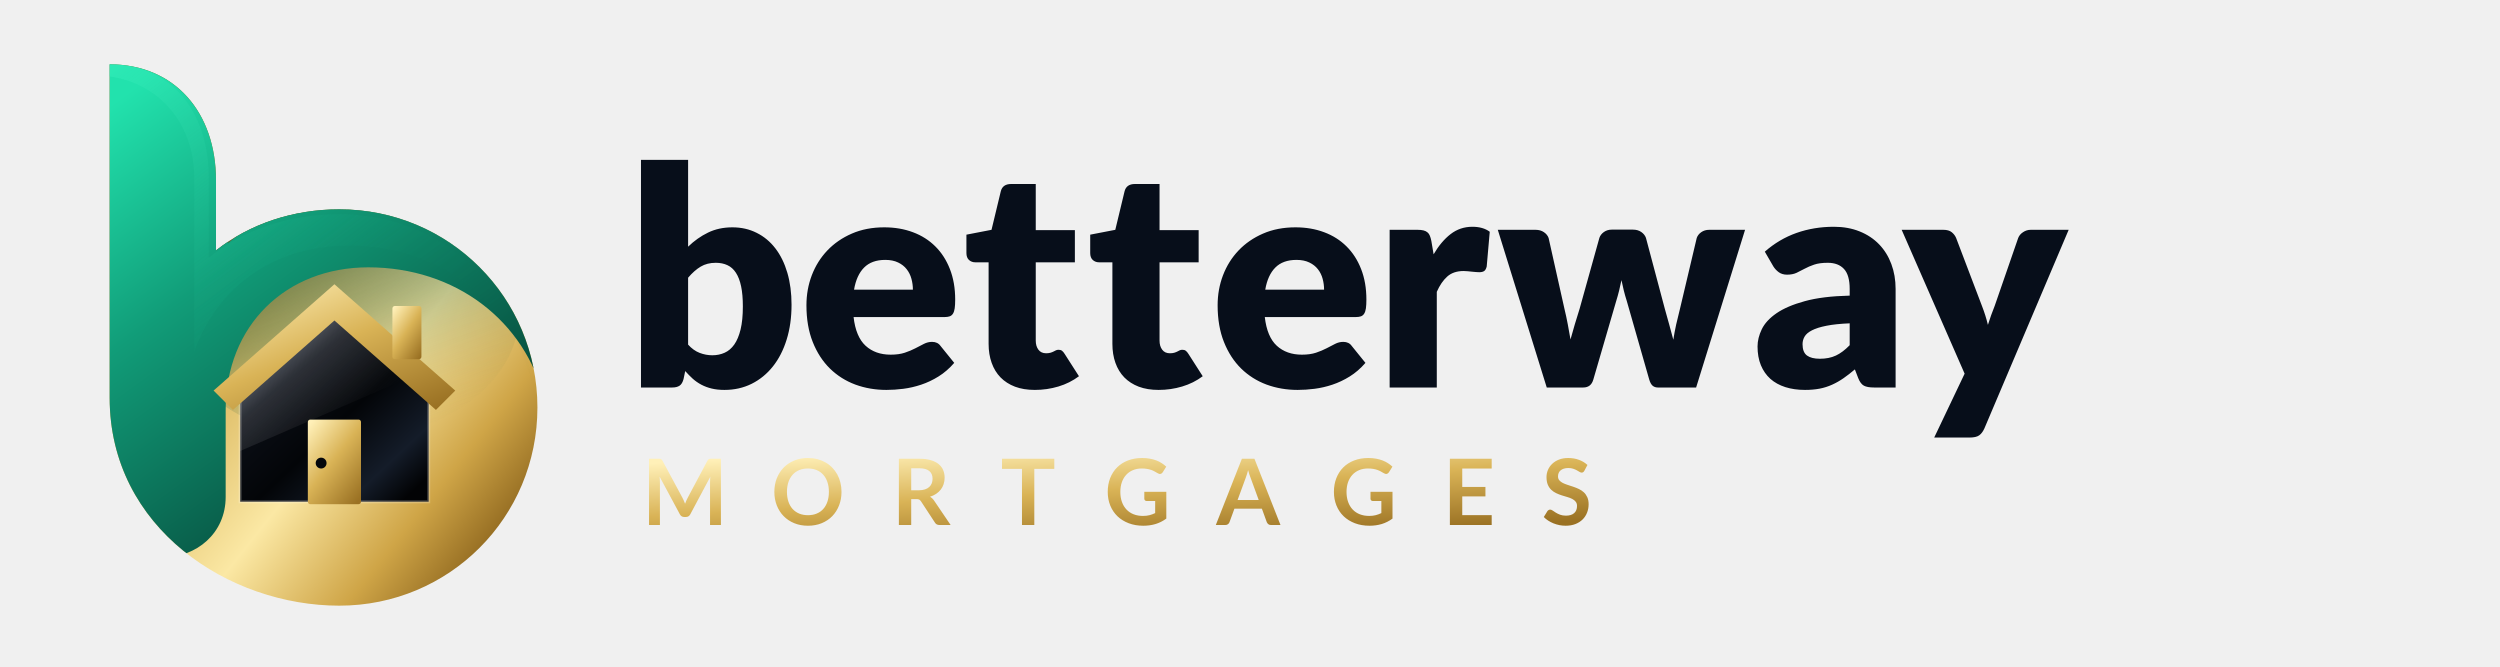
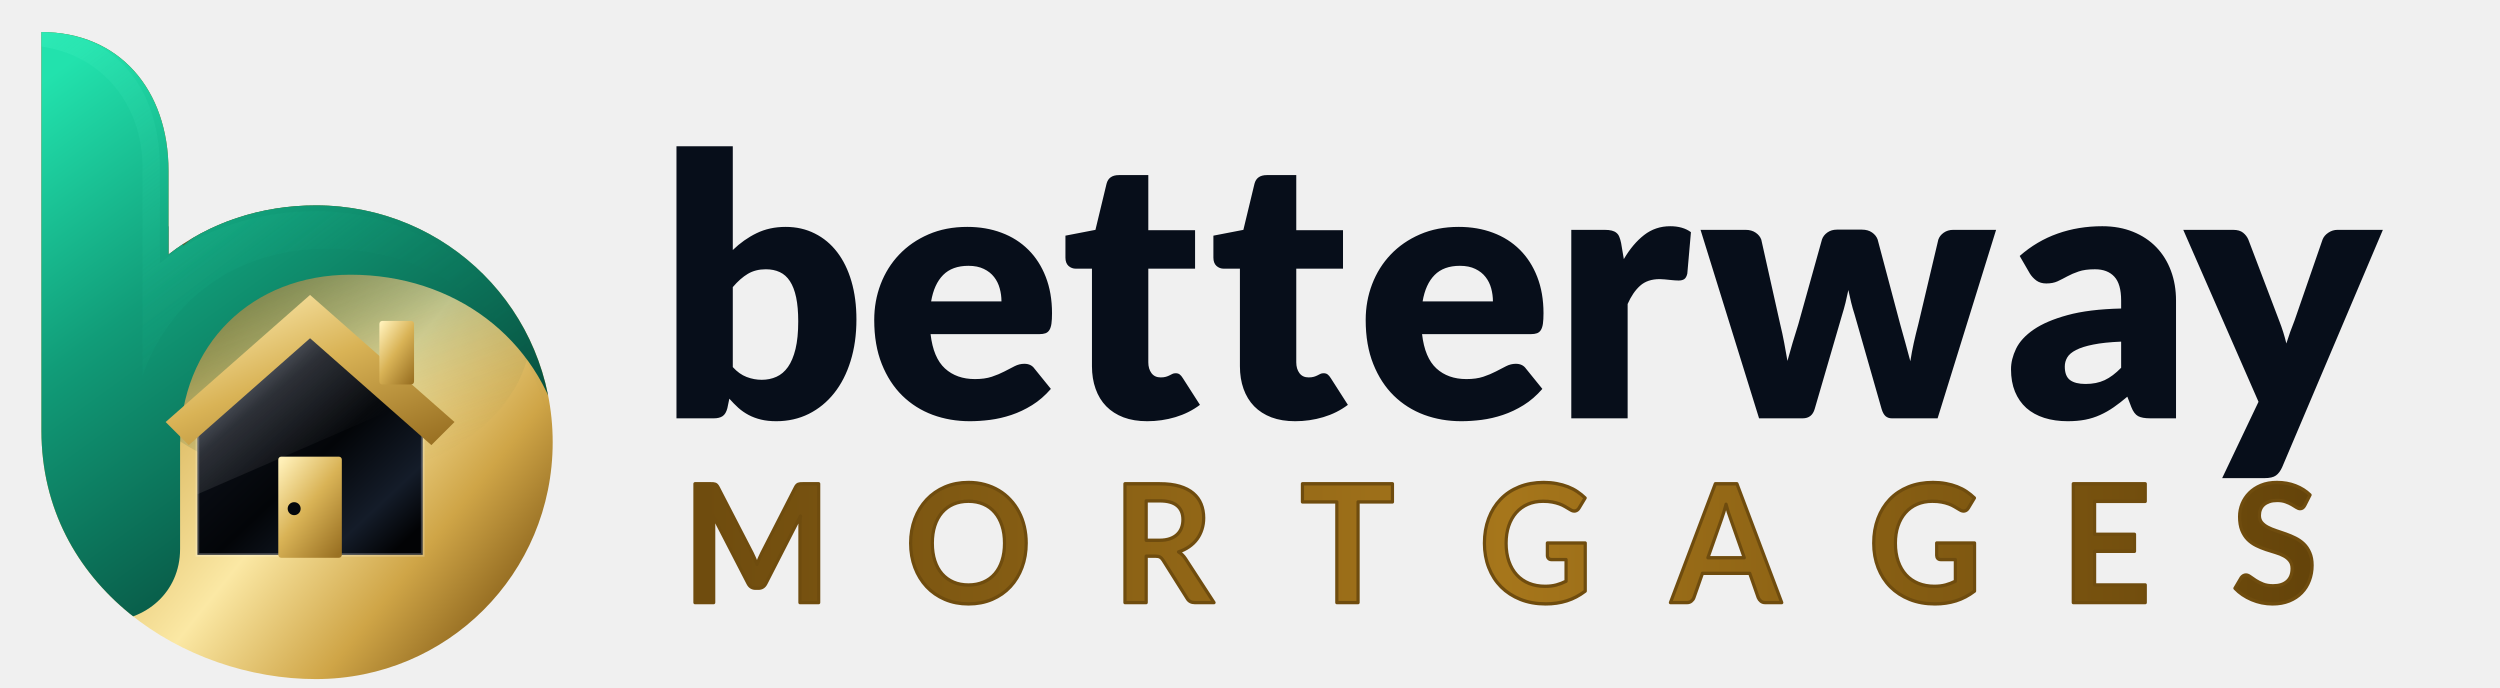
- <svg xmlns="http://www.w3.org/2000/svg" viewBox="0 0 1200 320" width="1200" height="320">
+ <svg xmlns="http://www.w3.org/2000/svg" viewBox="36 18 1004 276" width="1004" height="276">
  <defs>
    <linearGradient id="bw-emerald" x1="12%" y1="4%" x2="72%" y2="96%">
      <stop offset="0%" stop-color="#22E2AD" />
      <stop offset="38%" stop-color="#119C78" />
      <stop offset="78%" stop-color="#095E4A" />
      <stop offset="100%" stop-color="#053B2E" />
    </linearGradient>
    <linearGradient id="bw-emerald-hi" x1="0%" y1="0%" x2="100%" y2="100%">
      <stop offset="0%" stop-color="#34F0BC" stop-opacity="0.55" />
      <stop offset="60%" stop-color="#119C78" stop-opacity="0.1" />
      <stop offset="100%" stop-color="#053B2E" stop-opacity="0" />
    </linearGradient>
    <linearGradient id="bw-inner-depth" x1="25%" y1="0%" x2="75%" y2="100%">
      <stop offset="0%" stop-color="#063D2F" stop-opacity="0.72" />
      <stop offset="52%" stop-color="#0B5442" stop-opacity="0.28" />
      <stop offset="100%" stop-color="#D4AE52" stop-opacity="0" />
    </linearGradient>
    <linearGradient id="bw-gold" x1="15%" y1="15%" x2="88%" y2="85%">
      <stop offset="0%" stop-color="#8C651D" />
      <stop offset="32%" stop-color="#D4AE52" />
      <stop offset="62%" stop-color="#FBE8A4" />
      <stop offset="84%" stop-color="#CFA547" />
      <stop offset="100%" stop-color="#8F671E" />
    </linearGradient>
    <linearGradient id="bw-gold-roof" x1="10%" y1="0%" x2="90%" y2="100%">
      <stop offset="0%" stop-color="#FFF0B8" />
      <stop offset="48%" stop-color="#D9B356" />
      <stop offset="100%" stop-color="#9A7123" />
    </linearGradient>
    <linearGradient id="bw-navy-bg" x1="0%" y1="0%" x2="100%" y2="100%">
      <stop offset="0%" stop-color="#12233D" />
      <stop offset="100%" stop-color="#070E1A" />
    </linearGradient>
    <clipPath id="bw-b-clip">
      <path d="M 108,36                C 162,36 196,76 196,132                L 196,190                C 224,168 260,156 298,156                C 389,156 462,229 462,320                C 462,411 389,484 298,484                C 207,484 108,420 108,312                Z" />
    </clipPath>
    <linearGradient id="bw-shining-black-home" x1="8%" y1="6%" x2="92%" y2="94%">
      <stop offset="0%" stop-color="#273244" />
      <stop offset="26%" stop-color="#0B0F17" />
      <stop offset="56%" stop-color="#030508" />
      <stop offset="84%" stop-color="#141C29" />
      <stop offset="100%" stop-color="#020305" />
    </linearGradient>
    <linearGradient id="bw-home-gloss" x1="0%" y1="0%" x2="100%" y2="100%">
      <stop offset="0%" stop-color="#FFFFFF" stop-opacity="0.52" />
      <stop offset="38%" stop-color="#FFFFFF" stop-opacity="0.14" />
      <stop offset="72%" stop-color="#FFFFFF" stop-opacity="0" />
      <stop offset="100%" stop-color="#FFFFFF" stop-opacity="0" />
    </linearGradient>
+     <linearGradient id="bw-mortgages-light" x1="0%" y1="0%" x2="100%" y2="0%">
+       <stop offset="0%" stop-color="#6F4C0E" />
+       <stop offset="50%" stop-color="#A6761B" />
+       <stop offset="100%" stop-color="#65440A" />
+     </linearGradient>
  </defs>
  <g transform="translate(-10, 10) scale(0.58)">
    <g clip-path="url(#bw-b-clip)">
      <rect x="90" y="30" width="390" height="470" fill="url(#bw-gold)" />
      <ellipse cx="302" cy="242" rx="145" ry="105" fill="url(#bw-inner-depth)" />
      <path d="M 96,30                L 206,30                L 206,184                C 232,162 266,150 304,150                C 394,150 468,224 468,314                C 452,248 394,204 322,204                C 254,204 204,252 204,322                L 204,394                C 204,424 180,444 152,444                C 120,444 96,400 96,312                Z" fill="url(#bw-emerald)" />
      <path d="M 108,36                C 158,36 190,74 190,130                L 190,196                C 220,172 258,160 298,160                C 382,160 448,222 458,302                C 442,232 380,186 306,186                C 242,186 196,222 178,274                L 178,130                C 178,86 150,52 108,46 Z" fill="url(#bw-emerald-hi)" />
    </g>
    <path d="M 294,244              L 372,312              L 372,398              L 216,398              L 216,312 Z" fill="url(#bw-shining-black-home)" />
    <path d="M 294,244              L 354,296              L 216,356              L 216,312 Z" fill="url(#bw-home-gloss)" />
    <path d="M 294,244              L 372,312              L 372,398              L 216,398              L 216,312 Z" fill="none" stroke="#FFFFFF" stroke-opacity="0.22" stroke-width="2.5" />
    <path d="M 294,218              L 394,306              L 378,322              L 294,248              L 210,322              L 194,306 Z" fill="url(#bw-gold-roof)" />
    <rect x="342" y="236" width="24" height="44" rx="2" fill="url(#bw-gold-roof)" />
    <rect x="272" y="330" width="44" height="70" rx="2" fill="url(#bw-gold-roof)" />
    <circle cx="283" cy="366" r="4.5" fill="#04070C" />
  </g>
  <g transform="translate(300, 186)">
    <path d="M 7.67,-0.00 L 7.67,-109.27 L 30.29,-109.27 L 30.29,-67.59 Q 34.67,-71.84 39.85,-74.35 Q 45.03,-76.88 51.53,-76.88 Q 57.97,-76.88 63.21,-74.23 Q 68.48,-71.61 72.20,-66.75 Q 75.92,-61.91 77.93,-55.05 Q 79.94,-48.18 79.94,-39.72 Q 79.94,-30.52 77.59,-23.00 Q 75.26,-15.47 70.99,-10.11 Q 66.73,-4.75 60.80,-1.78 Q 54.89,1.16 47.75,1.16 Q 44.30,1.16 41.61,0.50 Q 38.92,-0.14 36.64,-1.35 Q 34.38,-2.55 32.51,-4.22 Q 30.66,-5.91 28.90,-7.89 L 28.11,-4.08 Q 27.51,-1.76 26.19,-0.87 Q 24.89,-0.00 22.70,-0.00 L 7.67,-0.00 Z M 43.57,-59.86 Q 39.42,-59.86 36.34,-58.03 Q 33.28,-56.21 30.29,-52.70 L 30.29,-20.58 Q 32.85,-17.75 35.84,-16.61 Q 38.83,-15.47 41.91,-15.47 Q 45.12,-15.47 47.81,-16.68 Q 50.51,-17.88 52.45,-20.62 Q 54.38,-23.36 55.48,-27.85 Q 56.57,-32.35 56.57,-38.92 Q 56.57,-44.60 55.73,-48.57 Q 54.89,-52.56 53.24,-55.07 Q 51.60,-57.60 49.16,-58.72 Q 46.72,-59.86 43.57,-59.86 Z M 124.45,-76.88 Q 131.98,-76.88 138.21,-74.53 Q 144.46,-72.20 148.95,-67.73 Q 153.45,-63.28 155.96,-56.83 Q 158.49,-50.37 158.49,-42.20 Q 158.49,-39.65 158.26,-38.03 Q 158.03,-36.43 157.44,-35.47 Q 156.87,-34.54 155.89,-34.17 Q 154.91,-33.81 153.38,-33.81 L 109.72,-33.81 Q 110.81,-24.32 115.49,-20.03 Q 120.16,-15.76 127.53,-15.76 Q 131.48,-15.76 134.31,-16.70 Q 137.16,-17.66 139.37,-18.82 Q 141.61,-20.01 143.48,-20.94 Q 145.35,-21.90 147.38,-21.90 Q 150.09,-21.90 151.46,-19.94 L 158.03,-11.82 Q 154.54,-7.80 150.48,-5.29 Q 146.44,-2.78 142.15,-1.35 Q 137.89,0.07 133.62,0.62 Q 129.36,1.16 125.48,1.16 Q 117.52,1.16 110.54,-1.41 Q 103.58,-4.01 98.35,-9.12 Q 93.15,-14.23 90.12,-21.83 Q 87.09,-29.43 87.09,-39.49 Q 87.09,-47.09 89.66,-53.86 Q 92.26,-60.66 97.12,-65.77 Q 101.98,-70.88 108.87,-73.87 Q 115.78,-76.88 124.45,-76.88 Z M 124.91,-61.25 Q 118.41,-61.25 114.76,-57.56 Q 111.11,-53.88 109.94,-46.95 L 138.19,-46.95 Q 138.19,-49.64 137.48,-52.20 Q 136.79,-54.75 135.22,-56.76 Q 133.67,-58.77 131.11,-60.00 Q 128.56,-61.25 124.91,-61.25 Z M 196.73,1.16 Q 191.32,1.16 187.20,-0.39 Q 183.09,-1.96 180.26,-4.84 Q 177.45,-7.73 176.00,-11.82 Q 174.53,-15.92 174.53,-20.94 L 174.53,-60.09 L 168.12,-60.09 Q 166.37,-60.09 165.11,-61.21 Q 163.88,-62.35 163.88,-64.54 L 163.88,-73.36 L 175.93,-75.69 L 180.38,-94.17 Q 181.26,-97.68 185.35,-97.68 L 197.16,-97.68 L 197.16,-75.55 L 215.94,-75.55 L 215.94,-60.09 L 197.16,-60.09 L 197.16,-22.49 Q 197.16,-19.85 198.44,-18.14 Q 199.72,-16.43 202.14,-16.43 Q 203.37,-16.43 204.21,-16.68 Q 205.06,-16.93 205.67,-17.25 Q 206.29,-17.59 206.84,-17.84 Q 207.38,-18.11 208.12,-18.11 Q 209.14,-18.11 209.76,-17.63 Q 210.40,-17.16 211.03,-16.13 L 217.90,-5.41 Q 213.52,-2.12 208.05,-0.48 Q 202.57,1.16 196.73,1.16 Z M 256.14,1.16 Q 250.74,1.16 246.61,-0.39 Q 242.50,-1.96 239.67,-4.84 Q 236.87,-7.73 235.41,-11.82 Q 233.95,-15.92 233.95,-20.94 L 233.95,-60.09 L 227.54,-60.09 Q 225.78,-60.09 224.53,-61.21 Q 223.30,-62.35 223.30,-64.54 L 223.30,-73.36 L 235.34,-75.69 L 239.79,-94.17 Q 240.68,-97.68 244.76,-97.68 L 256.58,-97.68 L 256.58,-75.55 L 275.35,-75.55 L 275.35,-60.09 L 256.58,-60.09 L 256.58,-22.49 Q 256.58,-19.85 257.86,-18.14 Q 259.13,-16.43 261.55,-16.43 Q 262.78,-16.43 263.63,-16.68 Q 264.47,-16.93 265.09,-17.25 Q 265.70,-17.59 266.25,-17.84 Q 266.80,-18.11 267.53,-18.11 Q 268.56,-18.11 269.17,-17.63 Q 269.81,-17.16 270.45,-16.13 L 277.31,-5.41 Q 272.94,-2.12 267.46,-0.48 Q 261.99,1.16 256.14,1.16 Z M 321.83,-76.88 Q 329.36,-76.88 335.59,-74.53 Q 341.84,-72.20 346.33,-67.73 Q 350.83,-63.28 353.34,-56.83 Q 355.87,-50.37 355.87,-42.20 Q 355.87,-39.65 355.64,-38.03 Q 355.41,-36.43 354.82,-35.47 Q 354.25,-34.54 353.27,-34.17 Q 352.29,-33.81 350.76,-33.81 L 307.10,-33.81 Q 308.19,-24.32 312.87,-20.03 Q 317.54,-15.76 324.91,-15.76 Q 328.86,-15.76 331.69,-16.70 Q 334.54,-17.66 336.75,-18.82 Q 338.99,-20.01 340.86,-20.94 Q 342.73,-21.90 344.76,-21.90 Q 347.47,-21.90 348.84,-19.94 L 355.41,-11.82 Q 351.92,-7.80 347.86,-5.29 Q 343.82,-2.78 339.53,-1.35 Q 335.27,0.07 331.00,0.62 Q 326.74,1.16 322.86,1.16 Q 314.90,1.16 307.92,-1.41 Q 300.96,-4.01 295.73,-9.12 Q 290.53,-14.23 287.50,-21.83 Q 284.46,-29.43 284.46,-39.49 Q 284.46,-47.09 287.04,-53.86 Q 289.64,-60.66 294.50,-65.77 Q 299.36,-70.88 306.25,-73.87 Q 313.16,-76.88 321.83,-76.88 Z M 322.29,-61.25 Q 315.79,-61.25 312.14,-57.56 Q 308.49,-53.88 307.32,-46.95 L 335.56,-46.95 Q 335.56,-49.64 334.86,-52.20 Q 334.17,-54.75 332.60,-56.76 Q 331.05,-58.77 328.49,-60.00 Q 325.94,-61.25 322.29,-61.25 Z M 367.03,-0.00 L 367.03,-75.69 L 380.47,-75.69 Q 382.13,-75.69 383.28,-75.40 Q 384.42,-75.12 385.17,-74.48 Q 385.94,-73.87 386.33,-72.84 Q 386.74,-71.84 387.04,-70.38 L 388.13,-63.94 Q 391.72,-70.08 396.28,-73.62 Q 400.84,-77.15 406.75,-77.15 Q 411.86,-77.15 415.08,-74.76 L 413.62,-58.10 Q 413.25,-56.51 412.41,-55.91 Q 411.56,-55.34 410.10,-55.34 Q 409.51,-55.34 408.55,-55.41 Q 407.62,-55.48 406.59,-55.59 Q 405.59,-55.71 404.51,-55.80 Q 403.46,-55.91 402.57,-55.91 Q 397.62,-55.91 394.66,-53.24 Q 391.72,-50.60 389.66,-45.92 L 389.66,-0.00 L 367.03,-0.00 Z M 418.94,-75.69 L 437.05,-75.69 Q 439.45,-75.69 441.09,-74.55 Q 442.73,-73.43 443.33,-71.77 L 450.92,-37.82 Q 451.86,-33.95 452.54,-30.29 Q 453.25,-26.64 453.84,-23.06 Q 454.85,-26.64 455.90,-30.29 Q 456.97,-33.95 458.22,-37.82 L 467.71,-71.84 Q 468.28,-73.50 469.88,-74.64 Q 471.50,-75.78 473.69,-75.78 L 483.77,-75.78 Q 486.17,-75.78 487.81,-74.64 Q 489.45,-73.50 490.05,-71.84 L 499.10,-37.82 Q 500.20,-33.95 501.20,-30.29 Q 502.23,-26.64 503.19,-22.93 Q 503.76,-26.58 504.56,-30.23 Q 505.38,-33.88 506.40,-37.82 L 514.43,-71.77 Q 515.00,-73.43 516.60,-74.55 Q 518.22,-75.69 520.41,-75.69 L 537.63,-75.69 L 514.14,-0.00 L 495.73,-0.00 Q 494.27,-0.00 493.24,-0.87 Q 492.24,-1.76 491.64,-3.79 L 480.85,-41.54 Q 480.03,-44.10 479.42,-46.56 Q 478.80,-49.05 478.30,-51.53 Q 477.77,-48.98 477.16,-46.45 Q 476.54,-43.94 475.74,-41.38 L 464.79,-3.79 Q 463.70,-0.00 459.96,-0.00 L 442.44,-0.00 L 418.94,-75.69 Z M 599.53,-0.00 Q 596.32,-0.00 594.68,-0.87 Q 593.03,-1.76 591.94,-4.52 L 590.34,-8.69 Q 587.49,-6.27 584.87,-4.45 Q 582.24,-2.62 579.41,-1.35 Q 576.61,-0.07 573.44,0.55 Q 570.27,1.16 566.39,1.16 Q 561.21,1.16 556.97,-0.18 Q 552.75,-1.53 549.78,-4.15 Q 546.84,-6.80 545.22,-10.70 Q 543.62,-14.60 543.62,-19.71 Q 543.62,-23.72 545.65,-27.95 Q 547.70,-32.19 552.75,-35.66 Q 557.79,-39.12 566.32,-41.45 Q 574.85,-43.80 587.85,-44.10 L 587.85,-47.31 Q 587.85,-53.95 585.12,-56.89 Q 582.38,-59.86 577.34,-59.86 Q 573.32,-59.86 570.77,-58.97 Q 568.21,-58.10 566.21,-57.01 Q 564.20,-55.91 562.30,-55.02 Q 560.41,-54.16 557.79,-54.16 Q 555.44,-54.16 553.82,-55.32 Q 552.22,-56.51 551.22,-58.10 L 547.11,-65.20 Q 553.98,-71.24 562.33,-74.19 Q 570.70,-77.15 580.26,-77.15 Q 587.12,-77.15 592.62,-74.92 Q 598.14,-72.70 601.98,-68.71 Q 605.81,-64.74 607.84,-59.27 Q 609.89,-53.79 609.89,-47.31 L 609.89,-0.00 L 599.53,-0.00 Z M 573.55,-13.80 Q 577.93,-13.80 581.22,-15.33 Q 584.50,-16.86 587.85,-20.30 L 587.85,-30.80 Q 581.06,-30.52 576.68,-29.63 Q 572.30,-28.77 569.74,-27.44 Q 567.19,-26.14 566.21,-24.45 Q 565.22,-22.77 565.22,-20.80 Q 565.22,-16.93 567.35,-15.35 Q 569.47,-13.80 573.55,-13.80 Z M 652.51,19.64 Q 651.49,21.90 650.03,22.95 Q 648.57,24.02 645.37,24.02 L 628.42,24.02 L 643.02,-6.64 L 612.80,-75.69 L 632.80,-75.69 Q 635.43,-75.69 636.84,-74.53 Q 638.28,-73.36 638.94,-71.77 L 651.35,-39.12 Q 653.11,-34.61 654.20,-30.07 Q 654.93,-32.42 655.75,-34.70 Q 656.60,-37.00 657.49,-39.28 L 668.73,-71.77 Q 669.37,-73.43 671.06,-74.55 Q 672.75,-75.69 674.71,-75.69 L 692.96,-75.69 L 652.51,19.64 Z" fill="#070E1A" />
-     <path d="M 19.51,-13.20 Q 19.89,-12.50 20.21,-11.74 Q 20.53,-10.98 20.83,-10.21 Q 21.14,-11.02 21.47,-11.78 Q 21.80,-12.54 22.18,-13.24 L 31.57,-30.87 Q 31.75,-31.20 31.94,-31.39 Q 32.14,-31.59 32.37,-31.68 Q 32.60,-31.77 32.89,-31.79 Q 33.18,-31.81 33.57,-31.81 L 38.04,-31.81 L 38.04,-0.00 L 32.82,-0.00 L 32.82,-20.55 Q 32.82,-21.12 32.86,-21.80 Q 32.89,-22.48 32.96,-23.19 L 23.34,-5.15 Q 22.66,-3.85 21.25,-3.85 L 20.42,-3.85 Q 19.01,-3.85 18.33,-5.15 L 8.60,-23.25 Q 8.67,-22.53 8.71,-21.84 Q 8.76,-21.14 8.76,-20.55 L 8.76,-0.00 L 3.54,-0.00 L 3.54,-31.81 L 8.01,-31.81 Q 8.40,-31.81 8.69,-31.79 Q 8.98,-31.77 9.21,-31.68 Q 9.44,-31.59 9.62,-31.39 Q 9.81,-31.20 9.99,-30.87 L 19.51,-13.20 L 19.51,-13.20 Z M 95.92,-15.91 Q 95.92,-12.41 94.76,-9.43 Q 93.61,-6.45 91.50,-4.27 Q 89.39,-2.09 86.42,-0.87 Q 83.45,0.35 79.82,0.35 Q 76.21,0.35 73.24,-0.87 Q 70.27,-2.09 68.14,-4.27 Q 66.02,-6.45 64.85,-9.43 Q 63.69,-12.41 63.69,-15.91 Q 63.69,-19.40 64.85,-22.39 Q 66.02,-25.37 68.14,-27.54 Q 70.27,-29.72 73.24,-30.94 Q 76.21,-32.16 79.82,-32.16 Q 82.24,-32.16 84.37,-31.60 Q 86.50,-31.04 88.28,-30.02 Q 90.07,-29.00 91.48,-27.53 Q 92.91,-26.07 93.90,-24.26 Q 94.89,-22.46 95.40,-20.35 Q 95.92,-18.24 95.92,-15.91 Z M 89.87,-15.91 Q 89.87,-18.52 89.16,-20.60 Q 88.46,-22.68 87.16,-24.13 Q 85.87,-25.59 84.00,-26.36 Q 82.15,-27.13 79.82,-27.13 Q 77.48,-27.13 75.62,-26.36 Q 73.77,-25.59 72.45,-24.13 Q 71.15,-22.68 70.44,-20.60 Q 69.74,-18.52 69.74,-15.91 Q 69.74,-13.29 70.44,-11.21 Q 71.15,-9.13 72.45,-7.69 Q 73.77,-6.25 75.62,-5.48 Q 77.48,-4.71 79.82,-4.71 Q 82.15,-4.71 84.00,-5.48 Q 85.87,-6.25 87.16,-7.69 Q 88.46,-9.13 89.16,-11.21 Q 89.87,-13.29 89.87,-15.91 Z M 129.38,-12.43 L 129.38,-0.00 L 123.46,-0.00 L 123.46,-31.81 L 133.16,-31.81 Q 136.40,-31.81 138.72,-31.14 Q 141.04,-30.47 142.52,-29.26 Q 144.01,-28.05 144.71,-26.37 Q 145.42,-24.68 145.42,-22.66 Q 145.42,-21.05 144.94,-19.62 Q 144.47,-18.19 143.58,-17.02 Q 142.69,-15.86 141.38,-14.98 Q 140.07,-14.10 138.40,-13.57 Q 139.52,-12.94 140.34,-11.75 L 148.30,-0.00 L 142.95,-0.00 Q 141.44,-0.00 140.75,-1.19 L 134.07,-11.37 Q 133.69,-11.95 133.24,-12.19 Q 132.79,-12.43 131.91,-12.43 L 129.38,-12.43 Z M 129.38,-16.68 L 133.08,-16.68 Q 134.75,-16.68 135.99,-17.09 Q 137.23,-17.51 138.03,-18.25 Q 138.84,-18.99 139.23,-20.00 Q 139.63,-21.01 139.63,-22.22 Q 139.63,-24.64 138.03,-25.94 Q 136.44,-27.24 133.16,-27.24 L 129.38,-27.24 L 129.38,-16.68 Z M 198.06,-31.81 L 198.06,-26.95 L 188.47,-26.95 L 188.47,-0.00 L 182.55,-0.00 L 182.55,-26.95 L 172.96,-26.95 L 172.96,-31.81 L 198.06,-31.81 Z M 251.83,-3.08 Q 249.41,-1.30 246.67,-0.47 Q 243.93,0.35 240.80,0.35 Q 236.91,0.35 233.75,-0.86 Q 230.60,-2.07 228.36,-4.22 Q 226.13,-6.38 224.92,-9.37 Q 223.71,-12.36 223.71,-15.91 Q 223.71,-19.49 224.87,-22.48 Q 226.04,-25.48 228.19,-27.63 Q 230.33,-29.79 233.39,-30.97 Q 236.45,-32.16 240.25,-32.16 Q 242.19,-32.16 243.87,-31.85 Q 245.56,-31.55 247.00,-31.01 Q 248.44,-30.47 249.62,-29.70 Q 250.81,-28.93 251.80,-28.01 L 250.11,-25.32 Q 249.71,-24.68 249.07,-24.54 Q 248.44,-24.40 247.69,-24.86 Q 246.96,-25.28 246.23,-25.69 Q 245.51,-26.11 244.62,-26.42 Q 243.73,-26.73 242.62,-26.93 Q 241.51,-27.13 240.06,-27.13 Q 237.70,-27.13 235.80,-26.33 Q 233.90,-25.54 232.55,-24.06 Q 231.21,-22.59 230.48,-20.52 Q 229.76,-18.46 229.76,-15.91 Q 229.76,-13.18 230.54,-11.03 Q 231.32,-8.89 232.74,-7.40 Q 234.16,-5.92 236.16,-5.14 Q 238.16,-4.36 240.63,-4.36 Q 242.39,-4.36 243.77,-4.72 Q 245.16,-5.08 246.48,-5.72 L 246.48,-11.51 L 242.48,-11.51 Q 241.90,-11.51 241.59,-11.82 Q 241.27,-12.14 241.27,-12.61 L 241.27,-15.95 L 251.83,-15.95 L 251.83,-3.08 L 251.83,-3.08 Z M 306.63,-0.00 L 302.05,-0.00 Q 301.28,-0.00 300.80,-0.39 Q 300.32,-0.77 300.07,-1.34 L 297.70,-7.83 L 284.52,-7.83 L 282.14,-1.34 Q 281.97,-0.84 281.46,-0.42 Q 280.96,-0.00 280.21,-0.00 L 275.59,-0.00 L 288.11,-31.81 L 294.13,-31.81 L 306.63,-0.00 Z M 286.04,-12.01 L 296.18,-12.01 L 292.31,-22.59 Q 292.02,-23.30 291.71,-24.25 Q 291.41,-25.21 291.10,-26.33 Q 290.79,-25.21 290.49,-24.24 Q 290.20,-23.28 289.91,-22.55 L 286.04,-12.01 Z M 360.40,-3.08 Q 357.98,-1.30 355.23,-0.47 Q 352.50,0.35 349.37,0.35 Q 345.48,0.35 342.32,-0.86 Q 339.17,-2.07 336.93,-4.22 Q 334.70,-6.38 333.49,-9.37 Q 332.28,-12.36 332.28,-15.91 Q 332.28,-19.49 333.44,-22.48 Q 334.61,-25.48 336.75,-27.63 Q 338.90,-29.79 341.96,-30.97 Q 345.02,-32.16 348.82,-32.16 Q 350.76,-32.16 352.44,-31.85 Q 354.13,-31.55 355.56,-31.01 Q 357.01,-30.47 358.19,-29.70 Q 359.38,-28.93 360.37,-28.01 L 358.68,-25.32 Q 358.28,-24.68 357.64,-24.54 Q 357.01,-24.40 356.26,-24.86 Q 355.53,-25.28 354.80,-25.69 Q 354.08,-26.11 353.19,-26.42 Q 352.30,-26.73 351.19,-26.93 Q 350.08,-27.13 348.63,-27.13 Q 346.27,-27.13 344.37,-26.33 Q 342.47,-25.54 341.12,-24.06 Q 339.78,-22.59 339.05,-20.52 Q 338.33,-18.46 338.33,-15.91 Q 338.33,-13.18 339.11,-11.03 Q 339.89,-8.89 341.31,-7.40 Q 342.73,-5.92 344.73,-5.14 Q 346.73,-4.36 349.20,-4.36 Q 350.96,-4.36 352.34,-4.72 Q 353.73,-5.08 355.05,-5.72 L 355.05,-11.51 L 351.05,-11.51 Q 350.47,-11.51 350.15,-11.82 Q 349.84,-12.14 349.84,-12.61 L 349.84,-15.95 L 360.40,-15.95 L 360.40,-3.08 L 360.40,-3.08 Z M 408.01,-31.81 L 408.01,-27.10 L 393.88,-27.10 L 393.88,-18.28 L 405.01,-18.28 L 405.01,-13.73 L 393.88,-13.73 L 393.88,-4.73 L 408.01,-4.73 L 408.01,-0.00 L 387.94,-0.00 L 387.94,-31.81 L 408.01,-31.81 Z M 452.49,-26.03 Q 452.23,-25.56 451.92,-25.36 Q 451.63,-25.15 451.19,-25.15 Q 450.73,-25.15 450.18,-25.49 Q 449.65,-25.83 448.90,-26.24 Q 448.16,-26.66 447.15,-27.00 Q 446.16,-27.35 444.79,-27.35 Q 443.56,-27.35 442.63,-27.05 Q 441.71,-26.75 441.08,-26.22 Q 440.46,-25.70 440.15,-24.96 Q 439.84,-24.22 439.84,-23.34 Q 439.84,-22.22 440.46,-21.47 Q 441.10,-20.72 442.13,-20.19 Q 443.16,-19.67 444.48,-19.25 Q 445.80,-18.83 447.19,-18.36 Q 448.58,-17.89 449.90,-17.26 Q 451.22,-16.63 452.25,-15.68 Q 453.28,-14.72 453.90,-13.33 Q 454.54,-11.95 454.54,-9.97 Q 454.54,-7.81 453.79,-5.93 Q 453.06,-4.05 451.64,-2.65 Q 450.23,-1.25 448.18,-0.45 Q 446.13,0.35 443.49,0.35 Q 441.98,0.35 440.50,0.06 Q 439.03,-0.24 437.67,-0.79 Q 436.32,-1.34 435.13,-2.11 Q 433.95,-2.88 433.02,-3.83 L 434.76,-6.67 Q 434.98,-6.97 435.33,-7.18 Q 435.68,-7.39 436.08,-7.39 Q 436.63,-7.39 437.27,-6.94 Q 437.91,-6.49 438.79,-5.94 Q 439.67,-5.39 440.84,-4.94 Q 442.02,-4.49 443.67,-4.49 Q 446.20,-4.49 447.58,-5.69 Q 448.97,-6.89 448.97,-9.13 Q 448.97,-10.38 448.34,-11.17 Q 447.72,-11.97 446.68,-12.51 Q 445.65,-13.05 444.33,-13.42 Q 443.01,-13.79 441.64,-14.23 Q 440.28,-14.67 438.96,-15.29 Q 437.64,-15.91 436.60,-16.90 Q 435.57,-17.89 434.94,-19.37 Q 434.32,-20.86 434.32,-23.03 Q 434.32,-24.77 435.01,-26.42 Q 435.71,-28.07 437.03,-29.34 Q 438.35,-30.62 440.28,-31.39 Q 442.22,-32.16 444.73,-32.16 Q 447.54,-32.16 449.91,-31.28 Q 452.29,-30.40 453.97,-28.82 L 452.49,-26.03 Z" transform="translate(8, 66)" fill="url(#bw-gold-roof)" />
+     <path d="M 19.51,-13.20 Q 19.89,-12.50 20.21,-11.74 Q 20.53,-10.98 20.83,-10.21 Q 21.14,-11.02 21.47,-11.78 Q 21.80,-12.54 22.18,-13.24 L 31.57,-30.87 Q 31.75,-31.20 31.94,-31.39 Q 32.14,-31.59 32.37,-31.68 Q 32.60,-31.77 32.89,-31.79 Q 33.18,-31.81 33.57,-31.81 L 38.04,-31.81 L 38.04,-0.00 L 32.82,-0.00 L 32.82,-20.55 Q 32.82,-21.12 32.86,-21.80 Q 32.89,-22.48 32.96,-23.19 L 23.34,-5.15 Q 22.66,-3.85 21.25,-3.85 L 20.42,-3.85 Q 19.01,-3.85 18.33,-5.15 L 8.60,-23.25 Q 8.67,-22.53 8.71,-21.84 Q 8.76,-21.14 8.76,-20.55 L 8.76,-0.00 L 3.54,-0.00 L 3.54,-31.81 L 8.01,-31.81 Q 8.40,-31.81 8.69,-31.79 Q 8.98,-31.77 9.21,-31.68 Q 9.44,-31.59 9.62,-31.39 Q 9.81,-31.20 9.99,-30.87 L 19.51,-13.20 L 19.51,-13.20 Z M 95.92,-15.91 Q 95.92,-12.41 94.76,-9.43 Q 93.61,-6.45 91.50,-4.27 Q 89.39,-2.09 86.42,-0.87 Q 83.45,0.35 79.82,0.35 Q 76.21,0.35 73.24,-0.87 Q 70.27,-2.09 68.14,-4.27 Q 66.02,-6.45 64.85,-9.43 Q 63.69,-12.41 63.69,-15.91 Q 63.69,-19.40 64.85,-22.39 Q 66.02,-25.37 68.14,-27.54 Q 70.27,-29.72 73.24,-30.94 Q 76.21,-32.16 79.82,-32.16 Q 82.24,-32.16 84.37,-31.60 Q 86.50,-31.04 88.28,-30.02 Q 90.07,-29.00 91.48,-27.53 Q 92.91,-26.07 93.90,-24.26 Q 94.89,-22.46 95.40,-20.35 Q 95.92,-18.24 95.92,-15.91 Z M 89.87,-15.91 Q 89.87,-18.52 89.16,-20.60 Q 88.46,-22.68 87.16,-24.13 Q 85.87,-25.59 84.00,-26.36 Q 82.15,-27.13 79.82,-27.13 Q 77.48,-27.13 75.62,-26.36 Q 73.77,-25.59 72.45,-24.13 Q 71.15,-22.68 70.44,-20.60 Q 69.74,-18.52 69.74,-15.91 Q 69.74,-13.29 70.44,-11.21 Q 71.15,-9.13 72.45,-7.69 Q 73.77,-6.25 75.62,-5.48 Q 77.48,-4.71 79.82,-4.71 Q 82.15,-4.71 84.00,-5.48 Q 85.87,-6.25 87.16,-7.69 Q 88.46,-9.13 89.16,-11.21 Q 89.87,-13.29 89.87,-15.91 Z M 129.38,-12.43 L 129.38,-0.00 L 123.46,-0.00 L 123.46,-31.81 L 133.16,-31.81 Q 136.40,-31.81 138.72,-31.14 Q 141.04,-30.47 142.52,-29.26 Q 144.01,-28.05 144.71,-26.37 Q 145.42,-24.68 145.42,-22.66 Q 145.42,-21.05 144.94,-19.62 Q 144.47,-18.19 143.58,-17.02 Q 142.69,-15.86 141.38,-14.98 Q 140.07,-14.10 138.40,-13.57 Q 139.52,-12.94 140.34,-11.75 L 148.30,-0.00 L 142.95,-0.00 Q 141.44,-0.00 140.75,-1.19 L 134.07,-11.37 Q 133.69,-11.95 133.24,-12.19 Q 132.79,-12.43 131.91,-12.43 L 129.38,-12.43 Z M 129.38,-16.68 L 133.08,-16.68 Q 134.75,-16.68 135.99,-17.09 Q 137.23,-17.51 138.03,-18.25 Q 138.84,-18.99 139.23,-20.00 Q 139.63,-21.01 139.63,-22.22 Q 139.63,-24.64 138.03,-25.94 Q 136.44,-27.24 133.16,-27.24 L 129.38,-27.24 L 129.38,-16.68 Z M 198.06,-31.81 L 198.06,-26.95 L 188.47,-26.95 L 188.47,-0.00 L 182.55,-0.00 L 182.55,-26.95 L 172.96,-26.95 L 172.96,-31.81 L 198.06,-31.81 Z M 251.83,-3.08 Q 249.41,-1.30 246.67,-0.47 Q 243.93,0.35 240.80,0.35 Q 236.91,0.35 233.75,-0.86 Q 230.60,-2.07 228.36,-4.22 Q 226.13,-6.38 224.92,-9.37 Q 223.71,-12.36 223.71,-15.91 Q 223.71,-19.49 224.87,-22.48 Q 226.04,-25.48 228.19,-27.63 Q 230.33,-29.79 233.39,-30.97 Q 236.45,-32.16 240.25,-32.16 Q 242.19,-32.16 243.87,-31.85 Q 245.56,-31.55 247.00,-31.01 Q 248.44,-30.47 249.62,-29.70 Q 250.81,-28.93 251.80,-28.01 L 250.11,-25.32 Q 249.71,-24.68 249.07,-24.54 Q 248.44,-24.40 247.69,-24.86 Q 246.96,-25.28 246.23,-25.69 Q 245.51,-26.11 244.62,-26.42 Q 243.73,-26.73 242.62,-26.93 Q 241.51,-27.13 240.06,-27.13 Q 237.70,-27.13 235.80,-26.33 Q 233.90,-25.54 232.55,-24.06 Q 231.21,-22.59 230.48,-20.52 Q 229.76,-18.46 229.76,-15.91 Q 229.76,-13.18 230.54,-11.03 Q 231.32,-8.89 232.74,-7.40 Q 234.16,-5.92 236.16,-5.14 Q 238.16,-4.36 240.63,-4.36 Q 242.39,-4.36 243.77,-4.72 Q 245.16,-5.08 246.48,-5.72 L 246.48,-11.51 L 242.48,-11.51 Q 241.90,-11.51 241.59,-11.82 Q 241.27,-12.14 241.27,-12.61 L 241.27,-15.95 L 251.83,-15.95 L 251.83,-3.08 L 251.83,-3.08 Z M 306.63,-0.00 L 302.05,-0.00 Q 301.28,-0.00 300.80,-0.39 Q 300.32,-0.77 300.07,-1.34 L 297.70,-7.83 L 284.52,-7.83 L 282.14,-1.34 Q 281.97,-0.84 281.46,-0.42 Q 280.96,-0.00 280.21,-0.00 L 275.59,-0.00 L 288.11,-31.81 L 294.13,-31.81 L 306.63,-0.00 Z M 286.04,-12.01 L 296.18,-12.01 L 292.31,-22.59 Q 292.02,-23.30 291.71,-24.25 Q 291.41,-25.21 291.10,-26.33 Q 290.79,-25.21 290.49,-24.24 Q 290.20,-23.28 289.91,-22.55 L 286.04,-12.01 Z M 360.40,-3.08 Q 357.98,-1.30 355.23,-0.47 Q 352.50,0.35 349.37,0.35 Q 345.48,0.35 342.32,-0.86 Q 339.17,-2.07 336.93,-4.22 Q 334.70,-6.38 333.49,-9.37 Q 332.28,-12.36 332.28,-15.91 Q 332.28,-19.49 333.44,-22.48 Q 334.61,-25.48 336.75,-27.63 Q 338.90,-29.79 341.96,-30.97 Q 345.02,-32.16 348.82,-32.16 Q 350.76,-32.16 352.44,-31.85 Q 354.13,-31.55 355.56,-31.01 Q 357.01,-30.47 358.19,-29.70 Q 359.38,-28.93 360.37,-28.01 L 358.68,-25.32 Q 358.28,-24.68 357.64,-24.54 Q 357.01,-24.40 356.26,-24.86 Q 355.53,-25.28 354.80,-25.69 Q 354.08,-26.11 353.19,-26.42 Q 352.30,-26.73 351.19,-26.93 Q 350.08,-27.13 348.63,-27.13 Q 346.27,-27.13 344.37,-26.33 Q 342.47,-25.54 341.12,-24.06 Q 339.78,-22.59 339.05,-20.52 Q 338.33,-18.46 338.33,-15.91 Q 338.33,-13.18 339.11,-11.03 Q 339.89,-8.89 341.31,-7.40 Q 342.73,-5.92 344.73,-5.14 Q 346.73,-4.36 349.20,-4.36 Q 350.96,-4.36 352.34,-4.72 Q 353.73,-5.08 355.05,-5.72 L 355.05,-11.51 L 351.05,-11.51 Q 350.47,-11.51 350.15,-11.82 Q 349.84,-12.14 349.84,-12.61 L 349.84,-15.95 L 360.40,-15.95 L 360.40,-3.08 L 360.40,-3.08 Z M 408.01,-31.81 L 408.01,-27.10 L 393.88,-27.10 L 393.88,-18.28 L 405.01,-18.28 L 405.01,-13.73 L 393.88,-13.73 L 393.88,-4.73 L 408.01,-4.73 L 408.01,-0.00 L 387.94,-0.00 L 387.94,-31.81 L 408.01,-31.81 Z M 452.49,-26.03 Q 452.23,-25.56 451.92,-25.36 Q 451.63,-25.15 451.19,-25.15 Q 450.73,-25.15 450.18,-25.49 Q 449.65,-25.83 448.90,-26.24 Q 448.16,-26.66 447.15,-27.00 Q 446.16,-27.35 444.79,-27.35 Q 443.56,-27.35 442.63,-27.05 Q 441.71,-26.75 441.08,-26.22 Q 440.46,-25.70 440.15,-24.96 Q 439.84,-24.22 439.84,-23.34 Q 439.84,-22.22 440.46,-21.47 Q 441.10,-20.72 442.13,-20.19 Q 443.16,-19.67 444.48,-19.25 Q 445.80,-18.83 447.19,-18.36 Q 448.58,-17.89 449.90,-17.26 Q 451.22,-16.63 452.25,-15.68 Q 453.28,-14.72 453.90,-13.33 Q 454.54,-11.95 454.54,-9.97 Q 454.54,-7.81 453.79,-5.93 Q 453.06,-4.05 451.64,-2.65 Q 450.23,-1.25 448.18,-0.45 Q 446.13,0.35 443.49,0.35 Q 441.98,0.35 440.50,0.06 Q 439.03,-0.24 437.67,-0.79 Q 436.32,-1.34 435.13,-2.11 Q 433.95,-2.88 433.02,-3.83 L 434.76,-6.67 Q 434.98,-6.97 435.33,-7.18 Q 435.68,-7.39 436.08,-7.39 Q 436.63,-7.39 437.27,-6.94 Q 437.91,-6.49 438.79,-5.94 Q 439.67,-5.39 440.84,-4.94 Q 442.02,-4.49 443.67,-4.49 Q 446.20,-4.49 447.58,-5.69 Q 448.97,-6.89 448.97,-9.13 Q 448.97,-10.38 448.34,-11.17 Q 447.72,-11.97 446.68,-12.51 Q 445.65,-13.05 444.33,-13.42 Q 443.01,-13.79 441.64,-14.23 Q 440.28,-14.67 438.96,-15.29 Q 437.64,-15.91 436.60,-16.90 Q 435.57,-17.89 434.94,-19.37 Q 434.32,-20.86 434.32,-23.03 Q 434.32,-24.77 435.01,-26.42 Q 435.71,-28.07 437.03,-29.34 Q 438.35,-30.62 440.28,-31.39 Q 442.22,-32.16 444.73,-32.16 Q 447.54,-32.16 449.91,-31.28 Q 452.29,-30.40 453.97,-28.82 L 452.49,-26.03 Z" transform="translate(10, 74) scale(1.44, 1.5)" fill="url(#bw-mortgages-light)" stroke="#6F4C0E" stroke-width="0.9" stroke-linejoin="round" />
  </g>
</svg>
